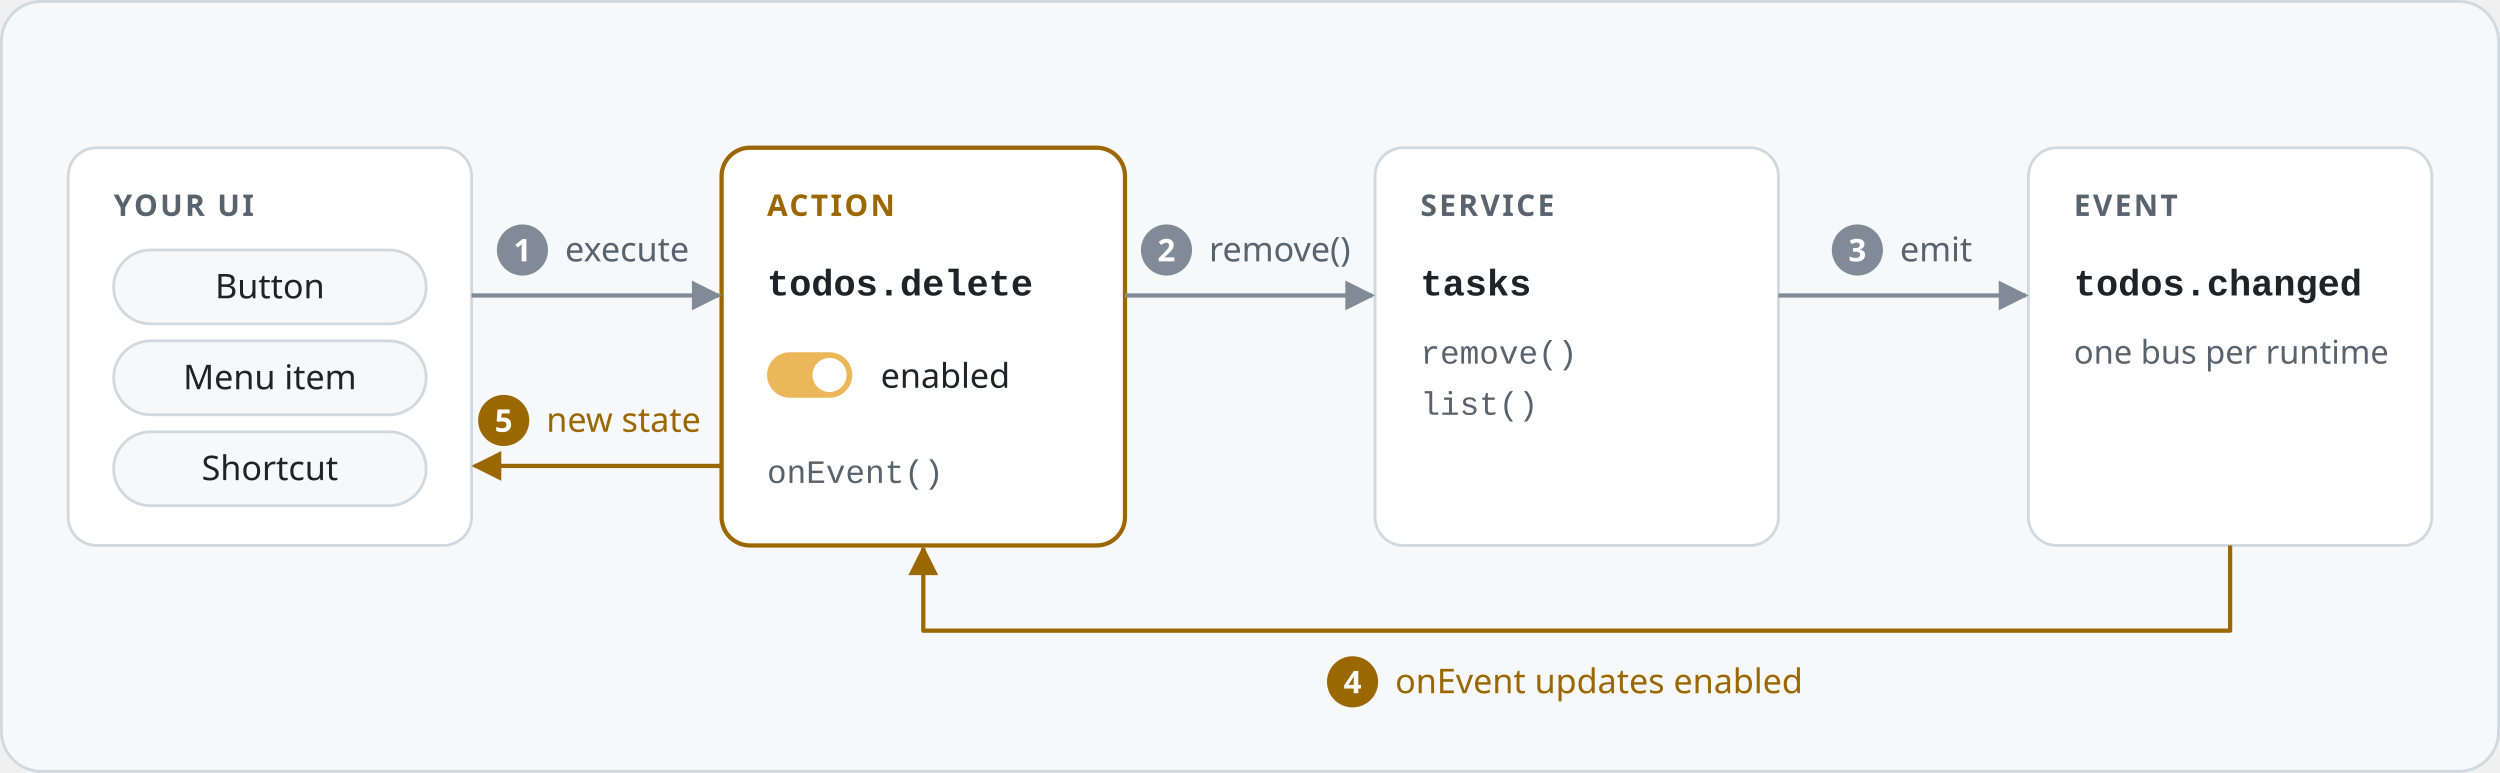
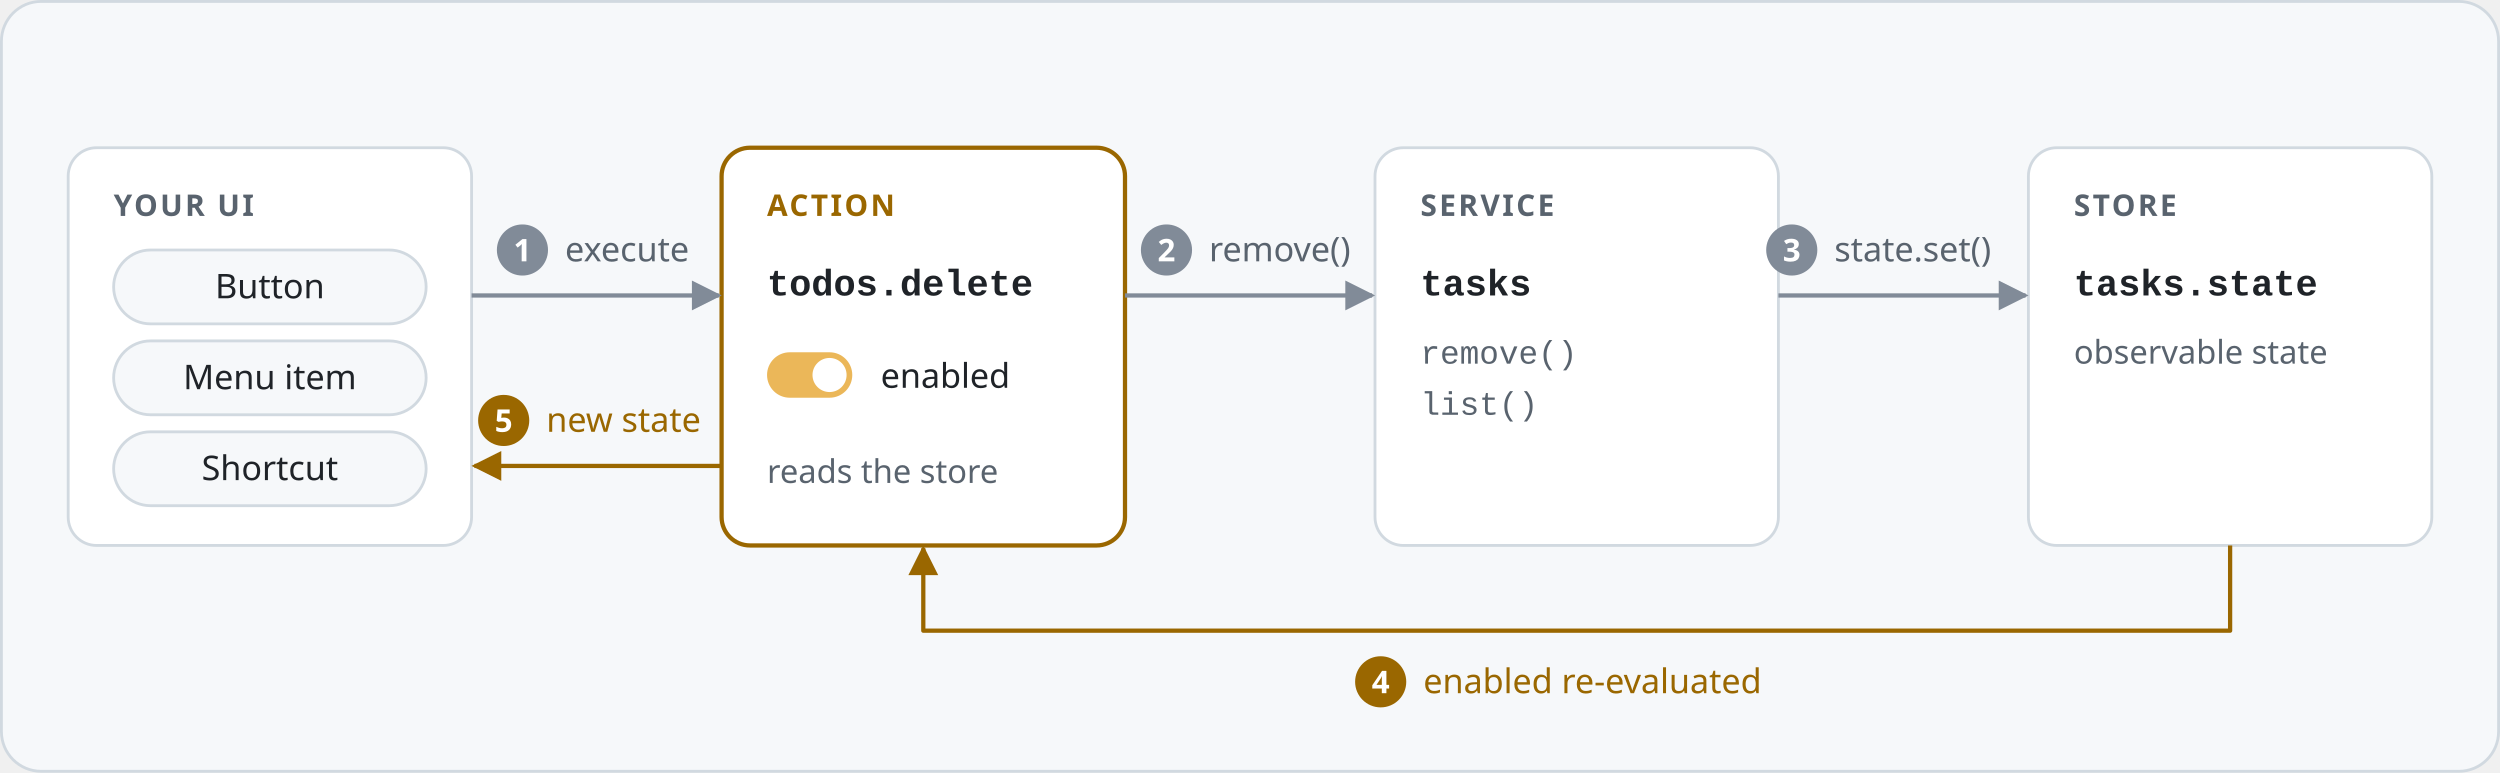
- <svg xmlns="http://www.w3.org/2000/svg" width="880" height="272" viewBox="0 0 880 272" role="img" aria-label="Action event loop: a bound button, menu item or shortcut executes todos.delete; the action calls tasks.remove(); the service emits todos.changed; onEvent updates the action enabled state; every bound control receives the new state.">
+ <svg xmlns="http://www.w3.org/2000/svg" width="880" height="272" viewBox="0 0 880 272" role="img" aria-label="Action loop: a bound button, menu item or shortcut executes todos.delete; the action calls tasks.remove(); the service updates its store; the store change re-evaluates the action enabled function; every bound control receives the new state.">
  <defs>
    <marker id="arrow" viewBox="0 0 10 10" refX="9" refY="5" markerWidth="7" markerHeight="7" orient="auto-start-reverse">
      <path d="M0 0 L10 5 L0 10 z" fill="#818b98" />
    </marker>
    <marker id="arrow-accent" viewBox="0 0 10 10" refX="9" refY="5" markerWidth="7" markerHeight="7" orient="auto-start-reverse">
      <path d="M0 0 L10 5 L0 10 z" fill="#9a6700" />
    </marker>
  </defs>
  <rect x="0.5" y="0.5" width="879" height="271" rx="14" fill="#f6f8fa" stroke="#d1d9e0" stroke-width="1" />
  <rect x="24" y="52" width="142" height="140" rx="10" fill="#ffffff" stroke="#d1d9e0" stroke-width="1" />
  <text x="40" y="76" font-family="-apple-system, BlinkMacSystemFont, 'Segoe UI', 'Noto Sans', Helvetica, Arial, sans-serif" font-size="10.5" font-weight="600" fill="#59636e" letter-spacing="0.08em">YOUR UI</text>
  <rect x="40" y="88" width="110" height="26" rx="13" fill="#f6f8fa" stroke="#d1d9e0" stroke-width="1" />
  <text x="95" y="105" font-family="-apple-system, BlinkMacSystemFont, 'Segoe UI', 'Noto Sans', Helvetica, Arial, sans-serif" font-size="12" fill="#1f2328" text-anchor="middle">Button</text>
  <rect x="40" y="120" width="110" height="26" rx="13" fill="#f6f8fa" stroke="#d1d9e0" stroke-width="1" />
  <text x="95" y="137" font-family="-apple-system, BlinkMacSystemFont, 'Segoe UI', 'Noto Sans', Helvetica, Arial, sans-serif" font-size="12" fill="#1f2328" text-anchor="middle">Menu item</text>
  <rect x="40" y="152" width="110" height="26" rx="13" fill="#f6f8fa" stroke="#d1d9e0" stroke-width="1" />
  <text x="95" y="169" font-family="-apple-system, BlinkMacSystemFont, 'Segoe UI', 'Noto Sans', Helvetica, Arial, sans-serif" font-size="12" fill="#1f2328" text-anchor="middle">Shortcut</text>
  <rect x="254" y="52" width="142" height="140" rx="10" fill="#ffffff" stroke="#9a6700" stroke-width="1.5" />
  <text x="270" y="76" font-family="-apple-system, BlinkMacSystemFont, 'Segoe UI', 'Noto Sans', Helvetica, Arial, sans-serif" font-size="10.5" font-weight="600" fill="#9a6700" letter-spacing="0.08em">ACTION</text>
  <text x="270" y="104" font-family="ui-monospace, SFMono-Regular, 'SF Mono', Menlo, Consolas, 'Liberation Mono', monospace" font-size="13" font-weight="600" fill="#1f2328">todos.delete</text>
  <rect x="270" y="124" width="30" height="16" rx="8" fill="#EBB759" />
  <circle cx="292" cy="132" r="6" fill="#ffffff" />
  <text x="310" y="136.5" font-family="-apple-system, BlinkMacSystemFont, 'Segoe UI', 'Noto Sans', Helvetica, Arial, sans-serif" font-size="12" fill="#1f2328">enabled</text>
-   <text x="270" y="170" font-family="ui-monospace, SFMono-Regular, 'SF Mono', Menlo, Consolas, 'Liberation Mono', monospace" font-size="11.5" fill="#59636e">onEvent()</text>
+   <text x="270" y="170" font-family="-apple-system, BlinkMacSystemFont, 'Segoe UI', 'Noto Sans', Helvetica, Arial, sans-serif" font-size="11.5" fill="#59636e">reads the store</text>
  <rect x="484" y="52" width="142" height="140" rx="10" fill="#ffffff" stroke="#d1d9e0" stroke-width="1" />
  <text x="500" y="76" font-family="-apple-system, BlinkMacSystemFont, 'Segoe UI', 'Noto Sans', Helvetica, Arial, sans-serif" font-size="10.5" font-weight="600" fill="#59636e" letter-spacing="0.08em">SERVICE</text>
  <text x="500" y="104" font-family="ui-monospace, SFMono-Regular, 'SF Mono', Menlo, Consolas, 'Liberation Mono', monospace" font-size="13" font-weight="600" fill="#1f2328">tasks</text>
  <text x="500" y="128" font-family="ui-monospace, SFMono-Regular, 'SF Mono', Menlo, Consolas, 'Liberation Mono', monospace" font-size="11.5" fill="#59636e">remove()</text>
  <text x="500" y="146" font-family="ui-monospace, SFMono-Regular, 'SF Mono', Menlo, Consolas, 'Liberation Mono', monospace" font-size="11.5" fill="#59636e">list()</text>
  <rect x="714" y="52" width="142" height="140" rx="10" fill="#ffffff" stroke="#d1d9e0" stroke-width="1" />
-   <text x="730" y="76" font-family="-apple-system, BlinkMacSystemFont, 'Segoe UI', 'Noto Sans', Helvetica, Arial, sans-serif" font-size="10.5" font-weight="600" fill="#59636e" letter-spacing="0.08em">EVENT</text>
-   <text x="730" y="104" font-family="ui-monospace, SFMono-Regular, 'SF Mono', Menlo, Consolas, 'Liberation Mono', monospace" font-size="13" font-weight="600" fill="#1f2328">todos.changed</text>
-   <text x="730" y="128" font-family="-apple-system, BlinkMacSystemFont, 'Segoe UI', 'Noto Sans', Helvetica, Arial, sans-serif" font-size="11.5" fill="#59636e">one bus per runtime</text>
+   <text x="730" y="76" font-family="-apple-system, BlinkMacSystemFont, 'Segoe UI', 'Noto Sans', Helvetica, Arial, sans-serif" font-size="10.5" font-weight="600" fill="#59636e" letter-spacing="0.08em">STORE</text>
+   <text x="730" y="104" font-family="ui-monospace, SFMono-Regular, 'SF Mono', Menlo, Consolas, 'Liberation Mono', monospace" font-size="13" font-weight="600" fill="#1f2328">tasks.state</text>
+   <text x="730" y="128" font-family="-apple-system, BlinkMacSystemFont, 'Segoe UI', 'Noto Sans', Helvetica, Arial, sans-serif" font-size="11.5" fill="#59636e">observable state</text>
  <path d="M166 104 L253 104" fill="none" stroke="#818b98" stroke-width="1.5" stroke-linejoin="round" marker-end="url(#arrow)" />
  <circle cx="183.9" cy="88" r="9" fill="#818b98" />
  <text x="183.9" y="92" font-family="-apple-system, BlinkMacSystemFont, 'Segoe UI', 'Noto Sans', Helvetica, Arial, sans-serif" font-size="11" font-weight="700" fill="#ffffff" text-anchor="middle">1</text>
  <text x="198.9" y="92" font-family="-apple-system, BlinkMacSystemFont, 'Segoe UI', 'Noto Sans', Helvetica, Arial, sans-serif" font-size="12" fill="#59636e">execute</text>
  <path d="M396 104 L483 104" fill="none" stroke="#818b98" stroke-width="1.5" stroke-linejoin="round" marker-end="url(#arrow)" />
  <circle cx="410.6" cy="88" r="9" fill="#818b98" />
  <text x="410.6" y="92" font-family="-apple-system, BlinkMacSystemFont, 'Segoe UI', 'Noto Sans', Helvetica, Arial, sans-serif" font-size="11" font-weight="700" fill="#ffffff" text-anchor="middle">2</text>
  <text x="425.6" y="92" font-family="-apple-system, BlinkMacSystemFont, 'Segoe UI', 'Noto Sans', Helvetica, Arial, sans-serif" font-size="12" fill="#59636e">remove()</text>
  <path d="M626 104 L713 104" fill="none" stroke="#818b98" stroke-width="1.5" stroke-linejoin="round" marker-end="url(#arrow)" />
-   <circle cx="653.8" cy="88" r="9" fill="#818b98" />
-   <text x="653.8" y="92" font-family="-apple-system, BlinkMacSystemFont, 'Segoe UI', 'Noto Sans', Helvetica, Arial, sans-serif" font-size="11" font-weight="700" fill="#ffffff" text-anchor="middle">3</text>
-   <text x="668.8" y="92" font-family="-apple-system, BlinkMacSystemFont, 'Segoe UI', 'Noto Sans', Helvetica, Arial, sans-serif" font-size="12" fill="#59636e">emit</text>
+   <circle cx="630.7" cy="88" r="9" fill="#818b98" />
+   <text x="630.7" y="92" font-family="-apple-system, BlinkMacSystemFont, 'Segoe UI', 'Noto Sans', Helvetica, Arial, sans-serif" font-size="11" font-weight="700" fill="#ffffff" text-anchor="middle">3</text>
+   <text x="645.7" y="92" font-family="-apple-system, BlinkMacSystemFont, 'Segoe UI', 'Noto Sans', Helvetica, Arial, sans-serif" font-size="12" fill="#59636e">state.set()</text>
  <path d="M785 192 L785 222 L325 222 L325 193" fill="none" stroke="#9a6700" stroke-width="1.5" stroke-linejoin="round" marker-end="url(#arrow-accent)" />
-   <circle cx="476.1" cy="240" r="9" fill="#9a6700" />
-   <text x="476.1" y="244" font-family="-apple-system, BlinkMacSystemFont, 'Segoe UI', 'Noto Sans', Helvetica, Arial, sans-serif" font-size="11" font-weight="700" fill="#ffffff" text-anchor="middle">4</text>
-   <text x="491.1" y="244" font-family="-apple-system, BlinkMacSystemFont, 'Segoe UI', 'Noto Sans', Helvetica, Arial, sans-serif" font-size="12" fill="#9a6700">onEvent updates enabled</text>
+   <circle cx="486" cy="240" r="9" fill="#9a6700" />
+   <text x="486" y="244" font-family="-apple-system, BlinkMacSystemFont, 'Segoe UI', 'Noto Sans', Helvetica, Arial, sans-serif" font-size="11" font-weight="700" fill="#ffffff" text-anchor="middle">4</text>
+   <text x="501" y="244" font-family="-apple-system, BlinkMacSystemFont, 'Segoe UI', 'Noto Sans', Helvetica, Arial, sans-serif" font-size="12" fill="#9a6700">enabled re-evaluated</text>
  <path d="M254 164 L167 164" fill="none" stroke="#9a6700" stroke-width="1.5" stroke-linejoin="round" marker-end="url(#arrow-accent)" />
  <circle cx="177.3" cy="148" r="9" fill="#9a6700" />
  <text x="177.3" y="152" font-family="-apple-system, BlinkMacSystemFont, 'Segoe UI', 'Noto Sans', Helvetica, Arial, sans-serif" font-size="11" font-weight="700" fill="#ffffff" text-anchor="middle">5</text>
  <text x="192.3" y="152" font-family="-apple-system, BlinkMacSystemFont, 'Segoe UI', 'Noto Sans', Helvetica, Arial, sans-serif" font-size="12" fill="#9a6700">new state</text>
</svg>
